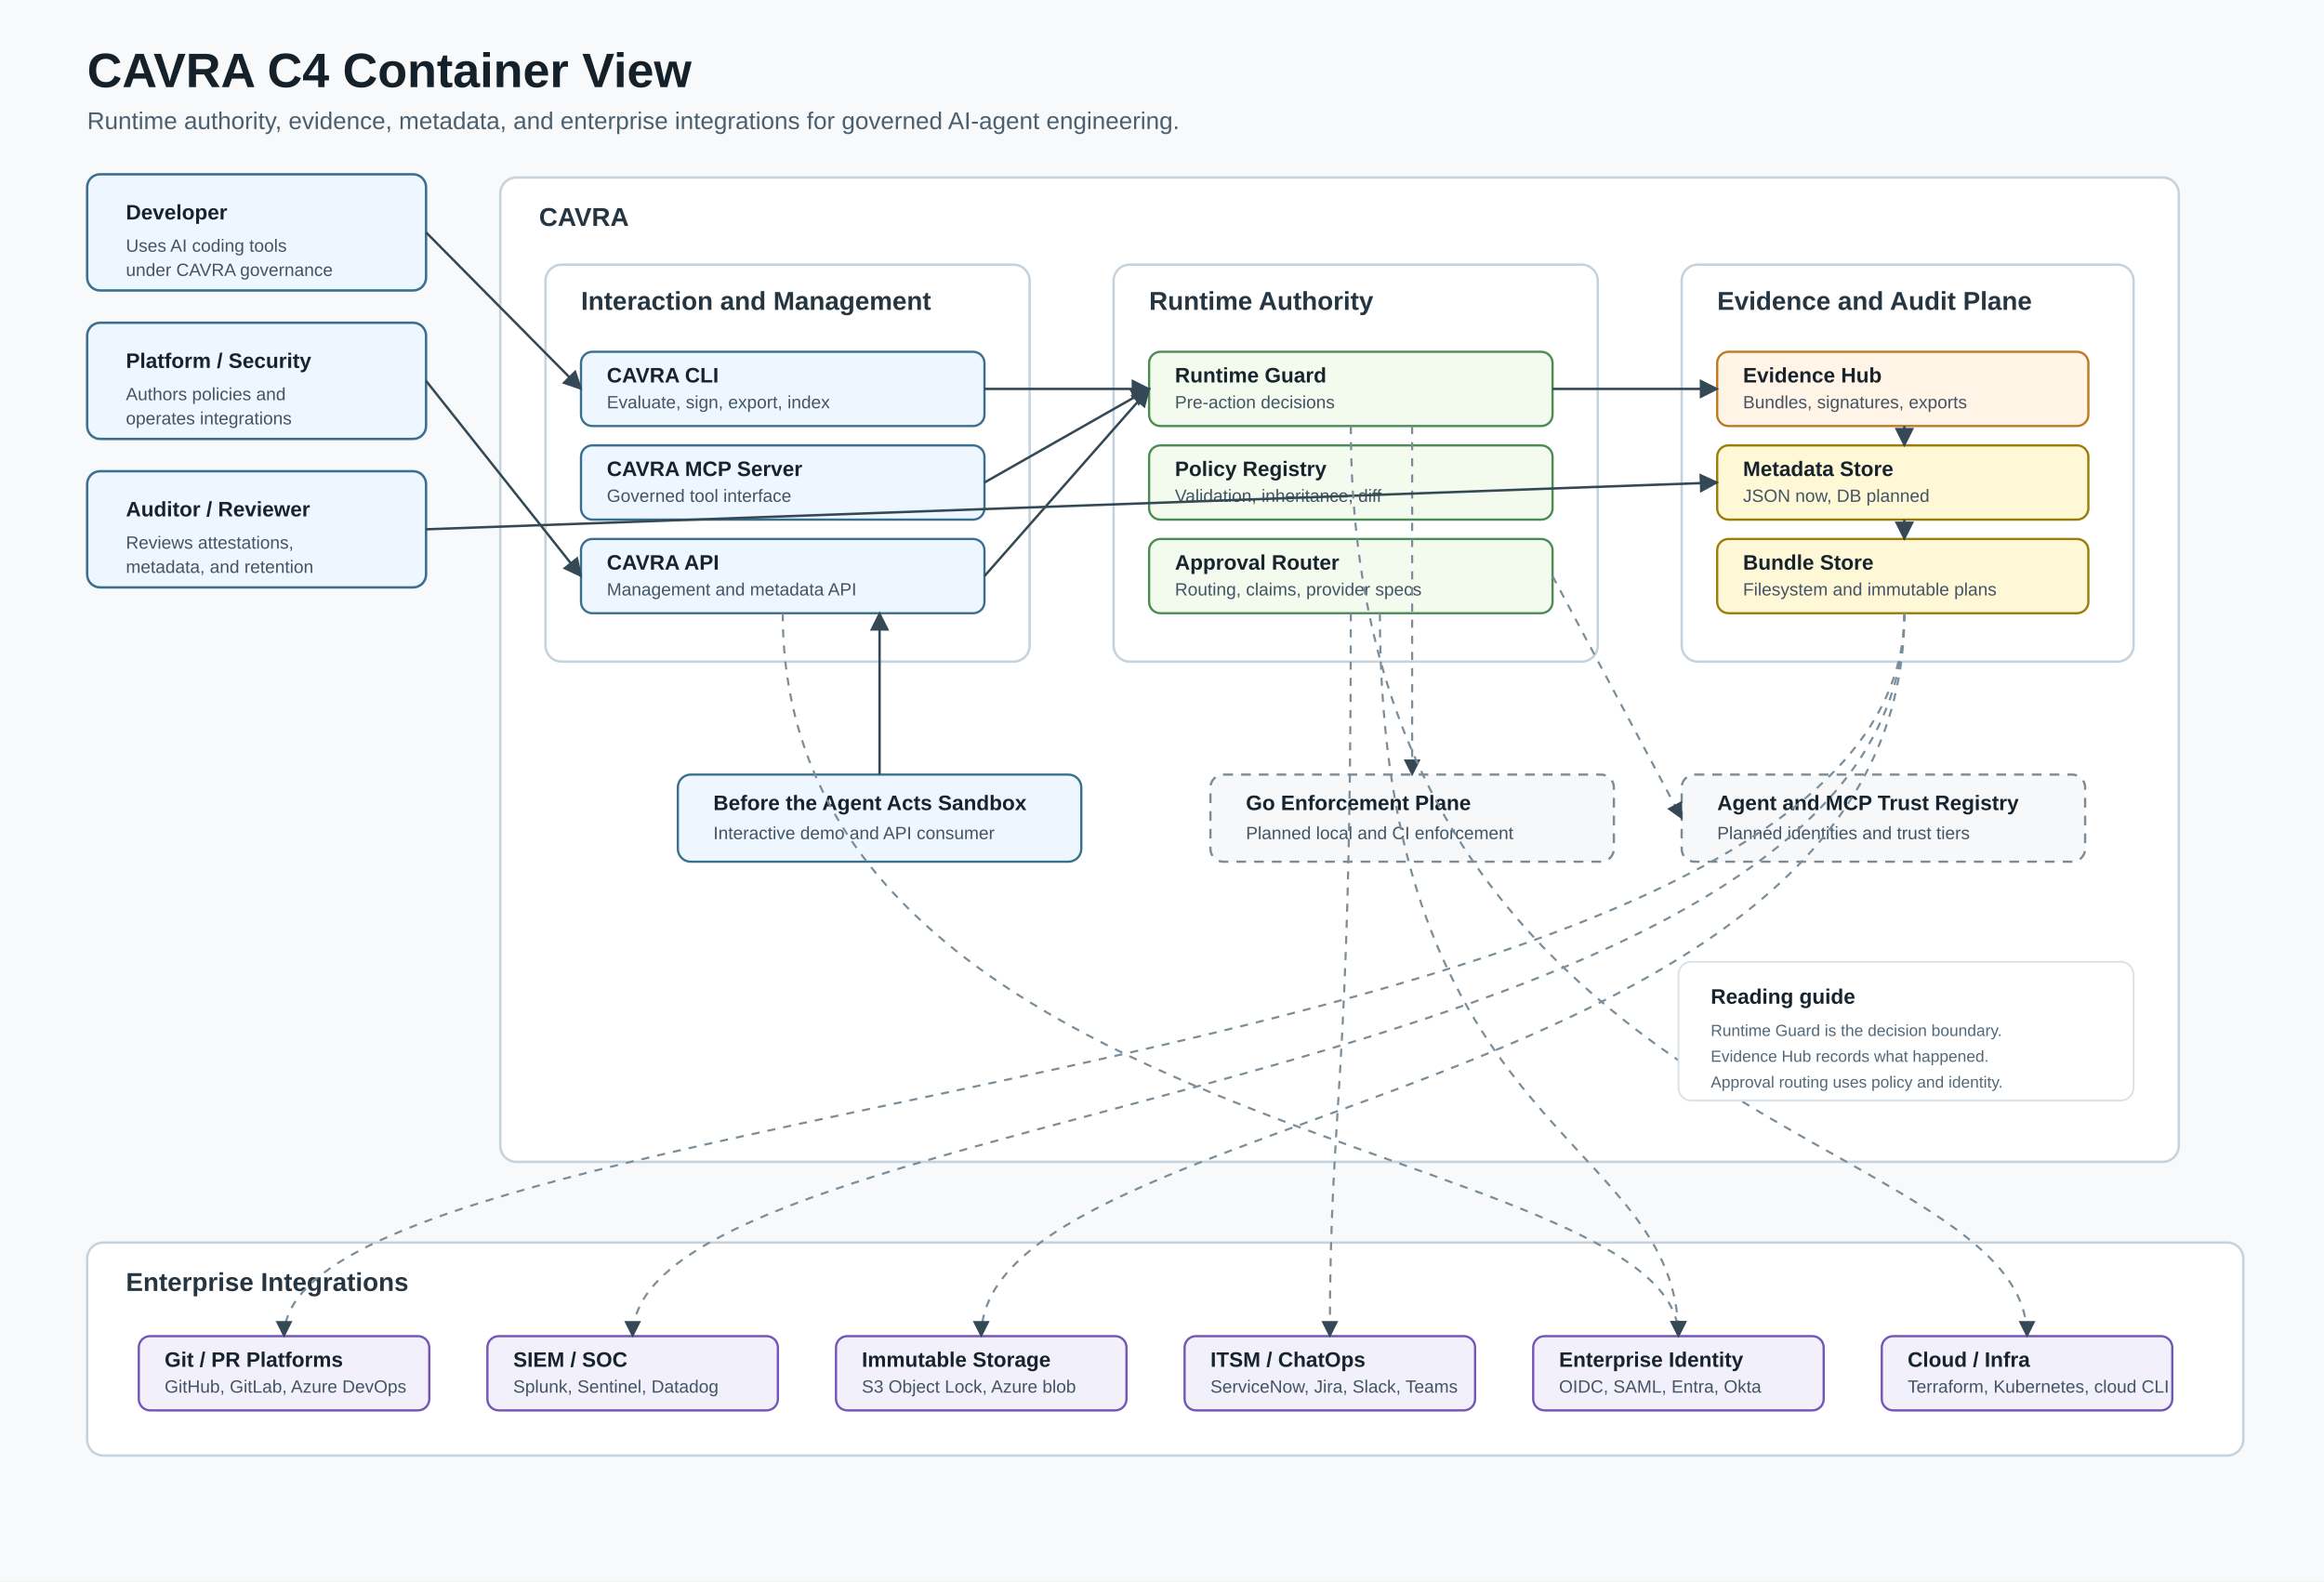
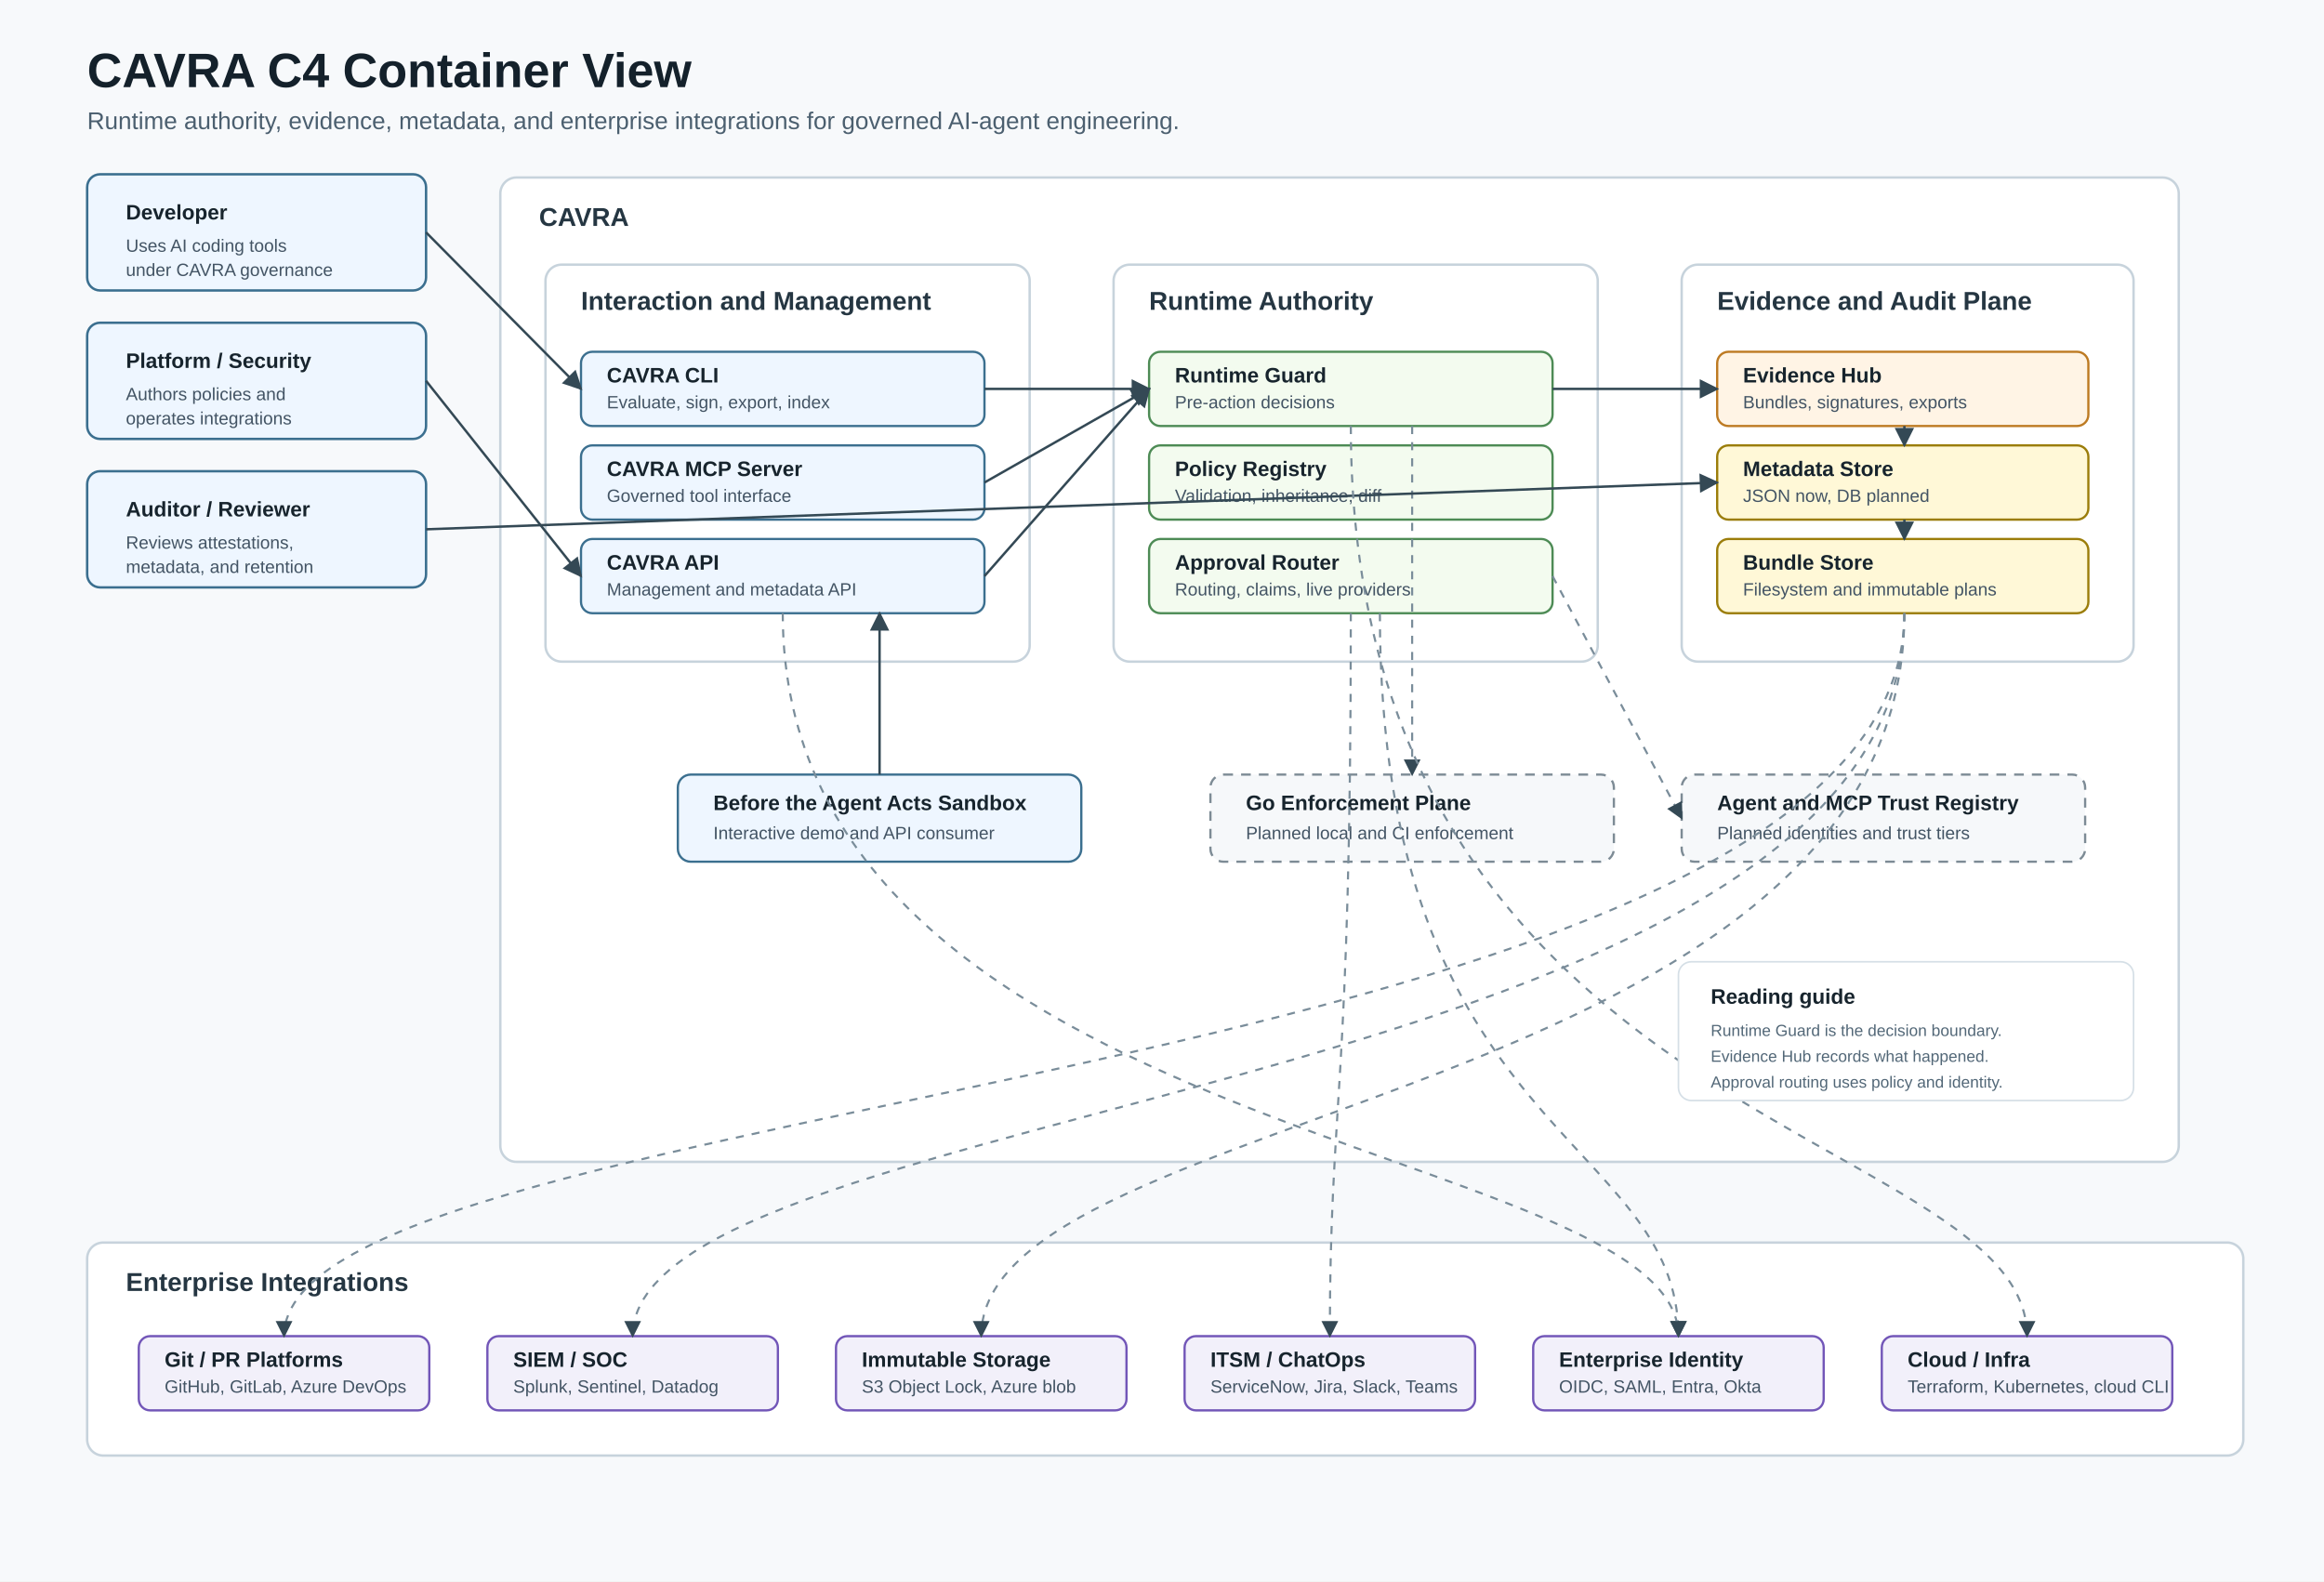
<svg xmlns="http://www.w3.org/2000/svg" width="1440" height="980" viewBox="0 0 1440 980" role="img" aria-labelledby="title desc">
  <defs>
    <marker id="arrow" viewBox="0 0 10 10" refX="9" refY="5" markerWidth="8" markerHeight="8" orient="auto-start-reverse">
      <path d="M 0 0 L 10 5 L 0 10 z" fill="#344955" />
    </marker>
    <style>
      .bg { fill: #f7f9fb; }
      .title { font: 700 30px Arial, sans-serif; fill: #14212b; }
      .subtitle { font: 400 15px Arial, sans-serif; fill: #4b5f6f; }
      .boundary { fill: #ffffff; stroke: #c7d3dc; stroke-width: 1.5; }
      .boundary-title { font: 700 16px Arial, sans-serif; fill: #253642; }
      .actor { fill: #eef6ff; stroke: #3b6f8f; stroke-width: 1.5; }
      .surface { fill: #eef6ff; stroke: #3b6f8f; stroke-width: 1.4; }
      .authority { fill: #f3fbef; stroke: #4d8b55; stroke-width: 1.4; }
      .evidence { fill: #fff4e5; stroke: #bd7a22; stroke-width: 1.4; }
      .external { fill: #f2f0fa; stroke: #7256b8; stroke-width: 1.4; }
      .planned { fill: #f6f8fa; stroke: #7d8b95; stroke-width: 1.4; stroke-dasharray: 6 5; }
      .store { fill: #fff8d7; stroke: #9b7d0a; stroke-width: 1.4; }
      .node-title { font: 700 13px Arial, sans-serif; fill: #17242d; }
      .node-text { font: 400 11px Arial, sans-serif; fill: #435464; }
      .small { font: 400 10px Arial, sans-serif; fill: #526777; }
      .arrow { stroke: #344955; stroke-width: 1.5; fill: none; marker-end: url(#arrow); }
      .soft-arrow { stroke: #7a8d9a; stroke-width: 1.3; fill: none; marker-end: url(#arrow); stroke-dasharray: 5 5; }
      .legend { fill: #ffffff; stroke: #d5dfe6; stroke-width: 1; }
    </style>
  </defs>
  <rect class="bg" width="1440" height="980" />
  <text x="54" y="54" class="title">CAVRA C4 Container View</text>
  <text x="54" y="80" class="subtitle">Runtime authority, evidence, metadata, and enterprise integrations for governed AI-agent engineering.</text>
  <rect x="54" y="108" width="210" height="72" rx="8" class="actor" />
  <text x="78" y="136" class="node-title">Developer</text>
  <text x="78" y="156" class="node-text">Uses AI coding tools</text>
  <text x="78" y="171" class="node-text">under CAVRA governance</text>
  <rect x="54" y="200" width="210" height="72" rx="8" class="actor" />
  <text x="78" y="228" class="node-title">Platform / Security</text>
  <text x="78" y="248" class="node-text">Authors policies and</text>
  <text x="78" y="263" class="node-text">operates integrations</text>
  <rect x="54" y="292" width="210" height="72" rx="8" class="actor" />
  <text x="78" y="320" class="node-title">Auditor / Reviewer</text>
  <text x="78" y="340" class="node-text">Reviews attestations,</text>
  <text x="78" y="355" class="node-text">metadata, and retention</text>
  <rect x="310" y="110" width="1040" height="610" rx="10" class="boundary" />
  <text x="334" y="140" class="boundary-title">CAVRA</text>
  <rect x="338" y="164" width="300" height="246" rx="10" class="boundary" />
  <text x="360" y="192" class="boundary-title">Interaction and Management</text>
  <rect x="360" y="218" width="250" height="46" rx="7" class="surface" />
  <text x="376" y="237" class="node-title">CAVRA CLI</text>
  <text x="376" y="253" class="node-text">Evaluate, sign, export, index</text>
  <rect x="360" y="276" width="250" height="46" rx="7" class="surface" />
  <text x="376" y="295" class="node-title">CAVRA MCP Server</text>
  <text x="376" y="311" class="node-text">Governed tool interface</text>
  <rect x="360" y="334" width="250" height="46" rx="7" class="surface" />
  <text x="376" y="353" class="node-title">CAVRA API</text>
  <text x="376" y="369" class="node-text">Management and metadata API</text>
  <rect x="690" y="164" width="300" height="246" rx="10" class="boundary" />
  <text x="712" y="192" class="boundary-title">Runtime Authority</text>
  <rect x="712" y="218" width="250" height="46" rx="7" class="authority" />
  <text x="728" y="237" class="node-title">Runtime Guard</text>
  <text x="728" y="253" class="node-text">Pre-action decisions</text>
  <rect x="712" y="276" width="250" height="46" rx="7" class="authority" />
  <text x="728" y="295" class="node-title">Policy Registry</text>
  <text x="728" y="311" class="node-text">Validation, inheritance, diff</text>
  <rect x="712" y="334" width="250" height="46" rx="7" class="authority" />
  <text x="728" y="353" class="node-title">Approval Router</text>
-   <text x="728" y="369" class="node-text">Routing, claims, provider specs</text>
+   <text x="728" y="369" class="node-text">Routing, claims, live providers</text>
  <rect x="1042" y="164" width="280" height="246" rx="10" class="boundary" />
  <text x="1064" y="192" class="boundary-title">Evidence and Audit Plane</text>
  <rect x="1064" y="218" width="230" height="46" rx="7" class="evidence" />
  <text x="1080" y="237" class="node-title">Evidence Hub</text>
  <text x="1080" y="253" class="node-text">Bundles, signatures, exports</text>
  <rect x="1064" y="276" width="230" height="46" rx="7" class="store" />
  <text x="1080" y="295" class="node-title">Metadata Store</text>
  <text x="1080" y="311" class="node-text">JSON now, DB planned</text>
  <rect x="1064" y="334" width="230" height="46" rx="7" class="store" />
  <text x="1080" y="353" class="node-title">Bundle Store</text>
  <text x="1080" y="369" class="node-text">Filesystem and immutable plans</text>
  <rect x="420" y="480" width="250" height="54" rx="8" class="surface" />
  <text x="442" y="502" class="node-title">Before the Agent Acts Sandbox</text>
  <text x="442" y="520" class="node-text">Interactive demo and API consumer</text>
  <rect x="750" y="480" width="250" height="54" rx="8" class="planned" />
  <text x="772" y="502" class="node-title">Go Enforcement Plane</text>
  <text x="772" y="520" class="node-text">Planned local and CI enforcement</text>
  <rect x="1042" y="480" width="250" height="54" rx="8" class="planned" />
  <text x="1064" y="502" class="node-title">Agent and MCP Trust Registry</text>
  <text x="1064" y="520" class="node-text">Planned identities and trust tiers</text>
  <path class="arrow" d="M610 241 L712 241" />
  <path class="arrow" d="M610 299 L712 241" />
  <path class="arrow" d="M610 357 L712 241" />
  <path class="arrow" d="M962 241 L1064 241" />
  <path class="arrow" d="M1180 264 L1180 276" />
  <path class="arrow" d="M1180 322 L1180 334" />
  <path class="soft-arrow" d="M875 264 L875 480" />
  <path class="soft-arrow" d="M962 357 L1042 507" />
  <path class="arrow" d="M545 480 L545 380" />
  <path class="arrow" d="M264 144 L360 241" />
  <path class="arrow" d="M264 236 L360 357" />
  <path class="arrow" d="M264 328 L1064 299" />
  <rect x="54" y="770" width="1336" height="132" rx="10" class="boundary" />
  <text x="78" y="800" class="boundary-title">Enterprise Integrations</text>
  <rect x="86" y="828" width="180" height="46" rx="7" class="external" />
  <text x="102" y="847" class="node-title">Git / PR Platforms</text>
  <text x="102" y="863" class="node-text">GitHub, GitLab, Azure DevOps</text>
  <rect x="302" y="828" width="180" height="46" rx="7" class="external" />
  <text x="318" y="847" class="node-title">SIEM / SOC</text>
  <text x="318" y="863" class="node-text">Splunk, Sentinel, Datadog</text>
  <rect x="518" y="828" width="180" height="46" rx="7" class="external" />
  <text x="534" y="847" class="node-title">Immutable Storage</text>
  <text x="534" y="863" class="node-text">S3 Object Lock, Azure blob</text>
  <rect x="734" y="828" width="180" height="46" rx="7" class="external" />
  <text x="750" y="847" class="node-title">ITSM / ChatOps</text>
  <text x="750" y="863" class="node-text">ServiceNow, Jira, Slack, Teams</text>
  <rect x="950" y="828" width="180" height="46" rx="7" class="external" />
  <text x="966" y="847" class="node-title">Enterprise Identity</text>
  <text x="966" y="863" class="node-text">OIDC, SAML, Entra, Okta</text>
  <rect x="1166" y="828" width="180" height="46" rx="7" class="external" />
  <text x="1182" y="847" class="node-title">Cloud / Infra</text>
  <text x="1182" y="863" class="node-text">Terraform, Kubernetes, cloud CLI</text>
  <path class="soft-arrow" d="M1180 380 C1180 675 176 675 176 828" />
  <path class="soft-arrow" d="M1180 380 C1180 680 392 680 392 828" />
  <path class="soft-arrow" d="M1180 380 C1180 684 608 684 608 828" />
  <path class="soft-arrow" d="M837 380 C837 680 824 680 824 828" />
  <path class="soft-arrow" d="M855 380 C855 704 1040 704 1040 828" />
  <path class="soft-arrow" d="M485 380 C485 708 1040 708 1040 828" />
  <path class="soft-arrow" d="M837 264 C837 700 1256 700 1256 828" />
  <rect x="1040" y="596" width="282" height="86" rx="8" class="legend" />
  <text x="1060" y="622" class="node-title">Reading guide</text>
  <text x="1060" y="642" class="small">Runtime Guard is the decision boundary.</text>
  <text x="1060" y="658" class="small">Evidence Hub records what happened.</text>
  <text x="1060" y="674" class="small">Approval routing uses policy and identity.</text>
</svg>
